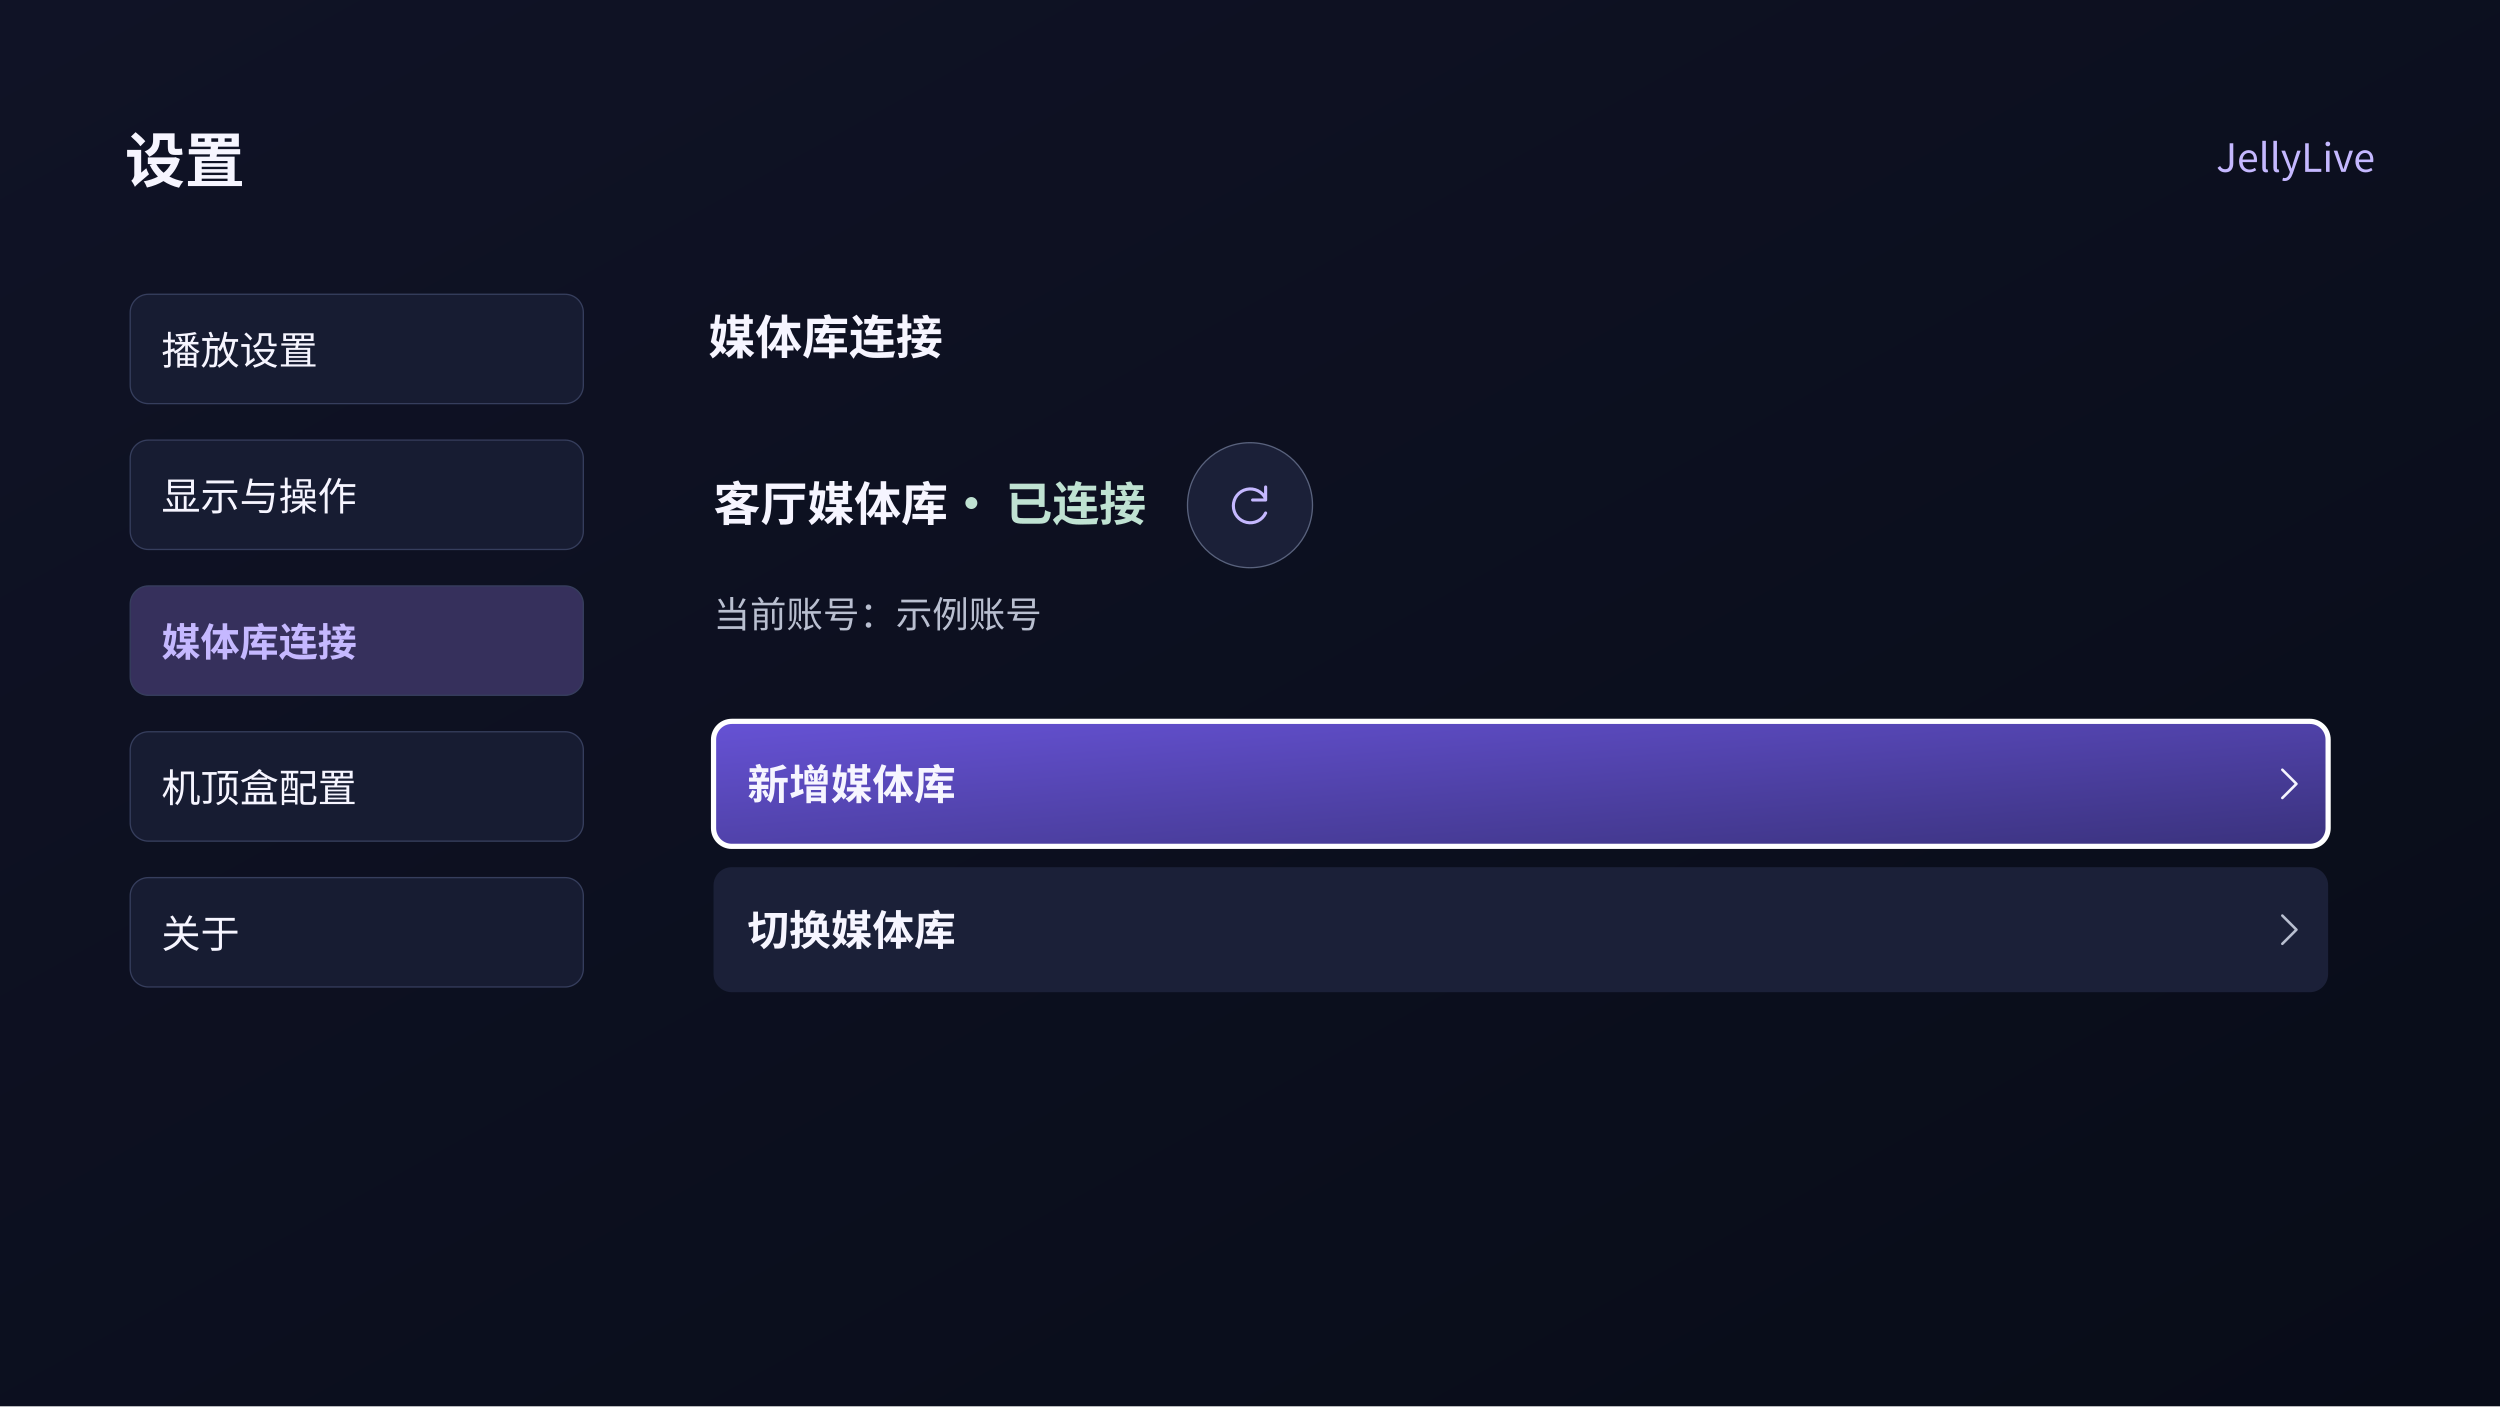
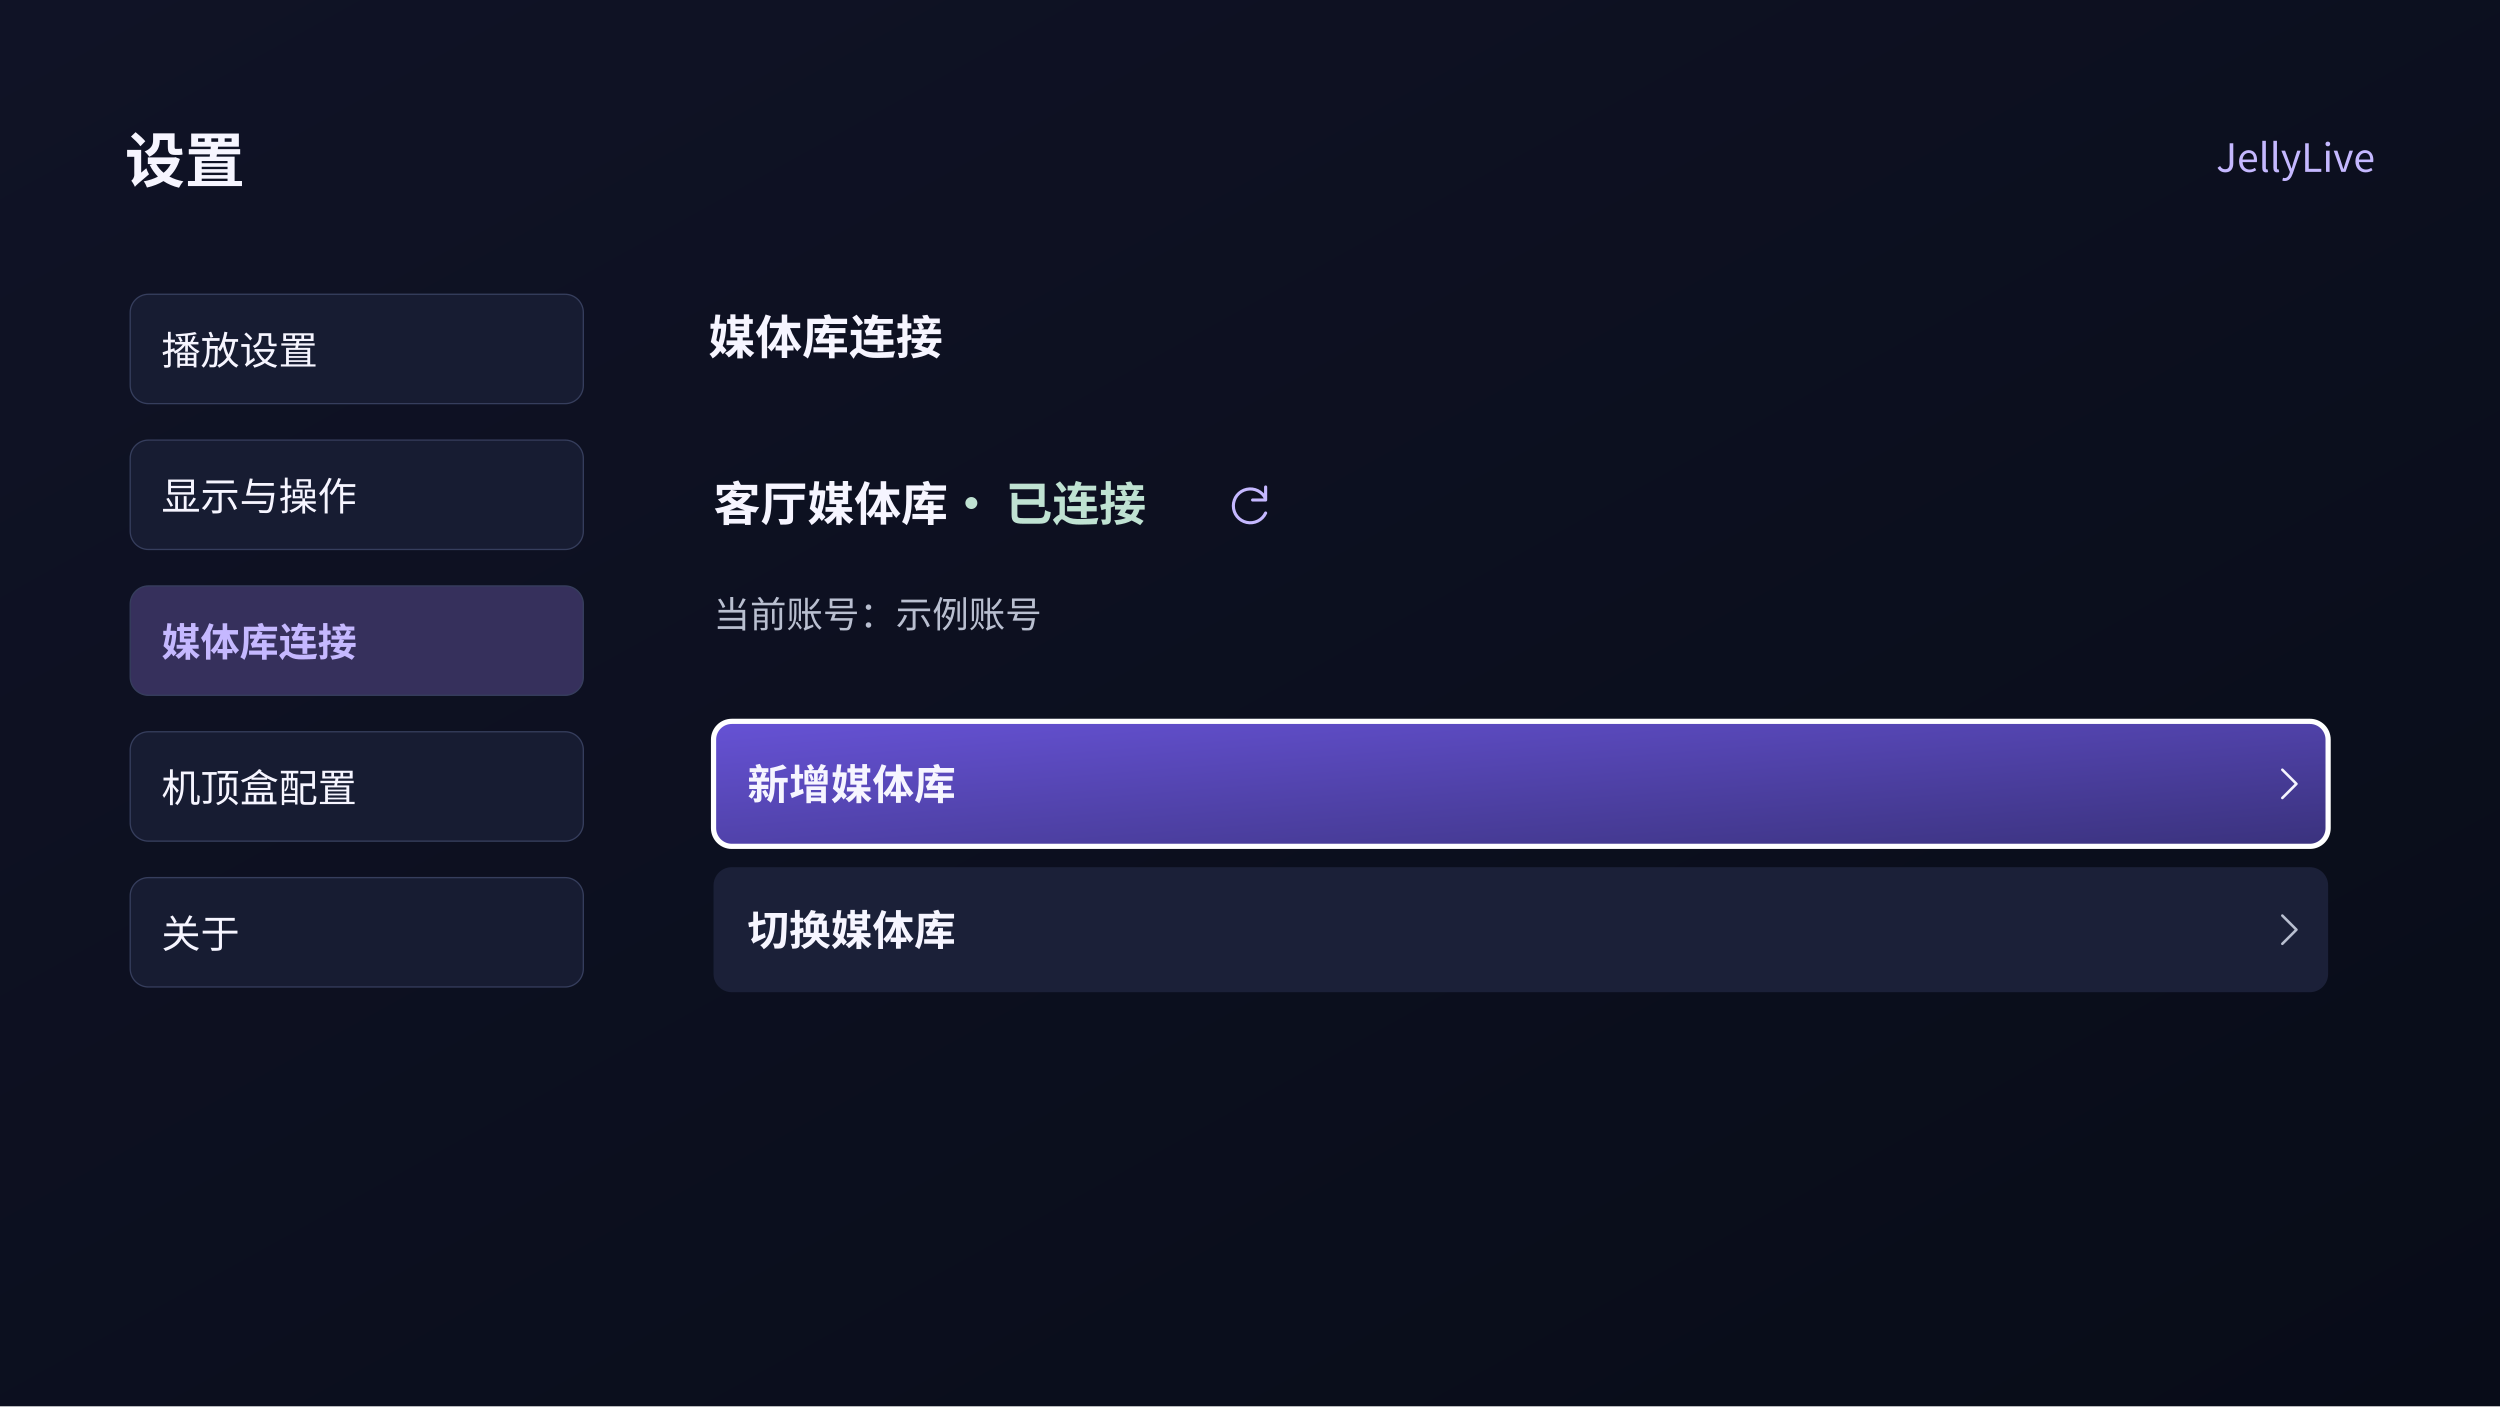
<svg xmlns="http://www.w3.org/2000/svg" width="1920" height="1080" viewBox="0 0 1920 1080" role="img" aria-labelledby="title desc">
  <defs>
    <linearGradient id="bg" x2="1" y2="1">
      <stop stop-color="#101326" />
      <stop offset="1" stop-color="#080c18" />
    </linearGradient>
    <linearGradient id="purple" x2="1" y2="1">
      <stop stop-color="#6652d5" />
      <stop offset="1" stop-color="#3a327d" />
    </linearGradient>
  </defs>
  <g font-family="Noto Sans CJK SC, Microsoft YaHei, sans-serif">
    <rect width="1920" height="1080" fill="url(#bg)" />
    <text x="96" y="140" fill="#f6f5ff" font-size="46" font-weight="650">设置</text>
    <text x="1824" y="132" fill="#c5b8ff" font-size="30" font-weight="500" text-anchor="end">JellyLive</text>
    <rect x="100" y="226" width="348" height="84" rx="14" fill="#171c32" stroke="#363e5d" stroke-width="1" />
    <text x="124" y="280" fill="#f6f5ff" font-size="30" font-weight="500">播放设置</text>
    <rect x="100" y="338" width="348" height="84" rx="14" fill="#171c32" stroke="#363e5d" stroke-width="1" />
    <text x="124" y="392" fill="#f6f5ff" font-size="30" font-weight="500">显示与操作</text>
    <rect x="100" y="450" width="348" height="84" rx="14" fill="#36305c" stroke="#363e5d" stroke-width="1" />
    <text x="124" y="504" fill="#c5b8ff" font-size="30" font-weight="650">媒体库连接</text>
    <rect x="100" y="562" width="348" height="84" rx="14" fill="#171c32" stroke="#363e5d" stroke-width="1" />
    <text x="124" y="616" fill="#f6f5ff" font-size="30" font-weight="500">机顶盒配置</text>
    <rect x="100" y="674" width="348" height="84" rx="14" fill="#171c32" stroke="#363e5d" stroke-width="1" />
    <text x="124" y="728" fill="#f6f5ff" font-size="30" font-weight="500">关于</text>
    <text x="544" y="272" fill="#f6f5ff" font-size="36" font-weight="650">媒体库连接</text>
    <text x="548" y="400" fill="#f6f5ff" font-size="36" font-weight="650">客厅媒体库</text>
    <text x="728" y="400" fill="#bfe2d2" font-size="36" font-weight="600"> · 已连接</text>
    <g data-role="connection-retry" data-busy="false" aria-label="检查连接">
-       <rect x="912" y="340" width="96" height="96" rx="48" fill="#1b2038" stroke="#59627d" stroke-width="1" />
+       <rect x="912" y="340" width="96" height="96" rx="0" fill="none" stroke="none" stroke-width="1" />
      <g transform="translate(942 370) scale(1.0)">
        <path d="M30 13 A13 13 0 1 0 30 24 M30 4 V14 H20" fill="none" stroke="#c5b8ff" stroke-width="2.4" stroke-linecap="round" stroke-linejoin="round" />
      </g>
    </g>
    <text x="548" y="482" fill="#b9bfd0" font-size="28" font-weight="400">当前账号：示例账号</text>
    <g data-role="settings-row" data-title="新增媒体库" data-kind="choice" data-disabled="false">
      <rect x="548" y="554" width="1240" height="96" rx="14" fill="url(#purple)" stroke="#fff" stroke-width="4" />
      <text x="574" y="614.0" fill="#f6f5ff" font-size="32" font-weight="600">新增媒体库</text>
      <text x="1722" y="614.0" fill="#f6f5ff" font-size="28" font-weight="400" text-anchor="end" />
      <g transform="translate(1742 587.0) scale(0.8333333)">
        <path d="M13 5 L26 18 L13 31" fill="none" stroke="#f6f5ff" stroke-width="2.4" stroke-linecap="round" stroke-linejoin="round" />
      </g>
    </g>
    <g data-role="settings-row" data-title="切换媒体库" data-kind="choice" data-disabled="false">
      <rect x="548" y="666" width="1240" height="96" rx="14" fill="#1b2038" stroke="none" stroke-width="0" />
      <text x="574" y="726.0" fill="#f6f5ff" font-size="32" font-weight="600">切换媒体库</text>
      <text x="1722" y="726.0" fill="#c5b8ff" font-size="28" font-weight="400" text-anchor="end" />
      <g transform="translate(1742 699.0) scale(0.8333333)">
        <path d="M13 5 L26 18 L13 31" fill="none" stroke="#b9bfd0" stroke-width="2.4" stroke-linecap="round" stroke-linejoin="round" />
      </g>
    </g>
  </g>
</svg>
